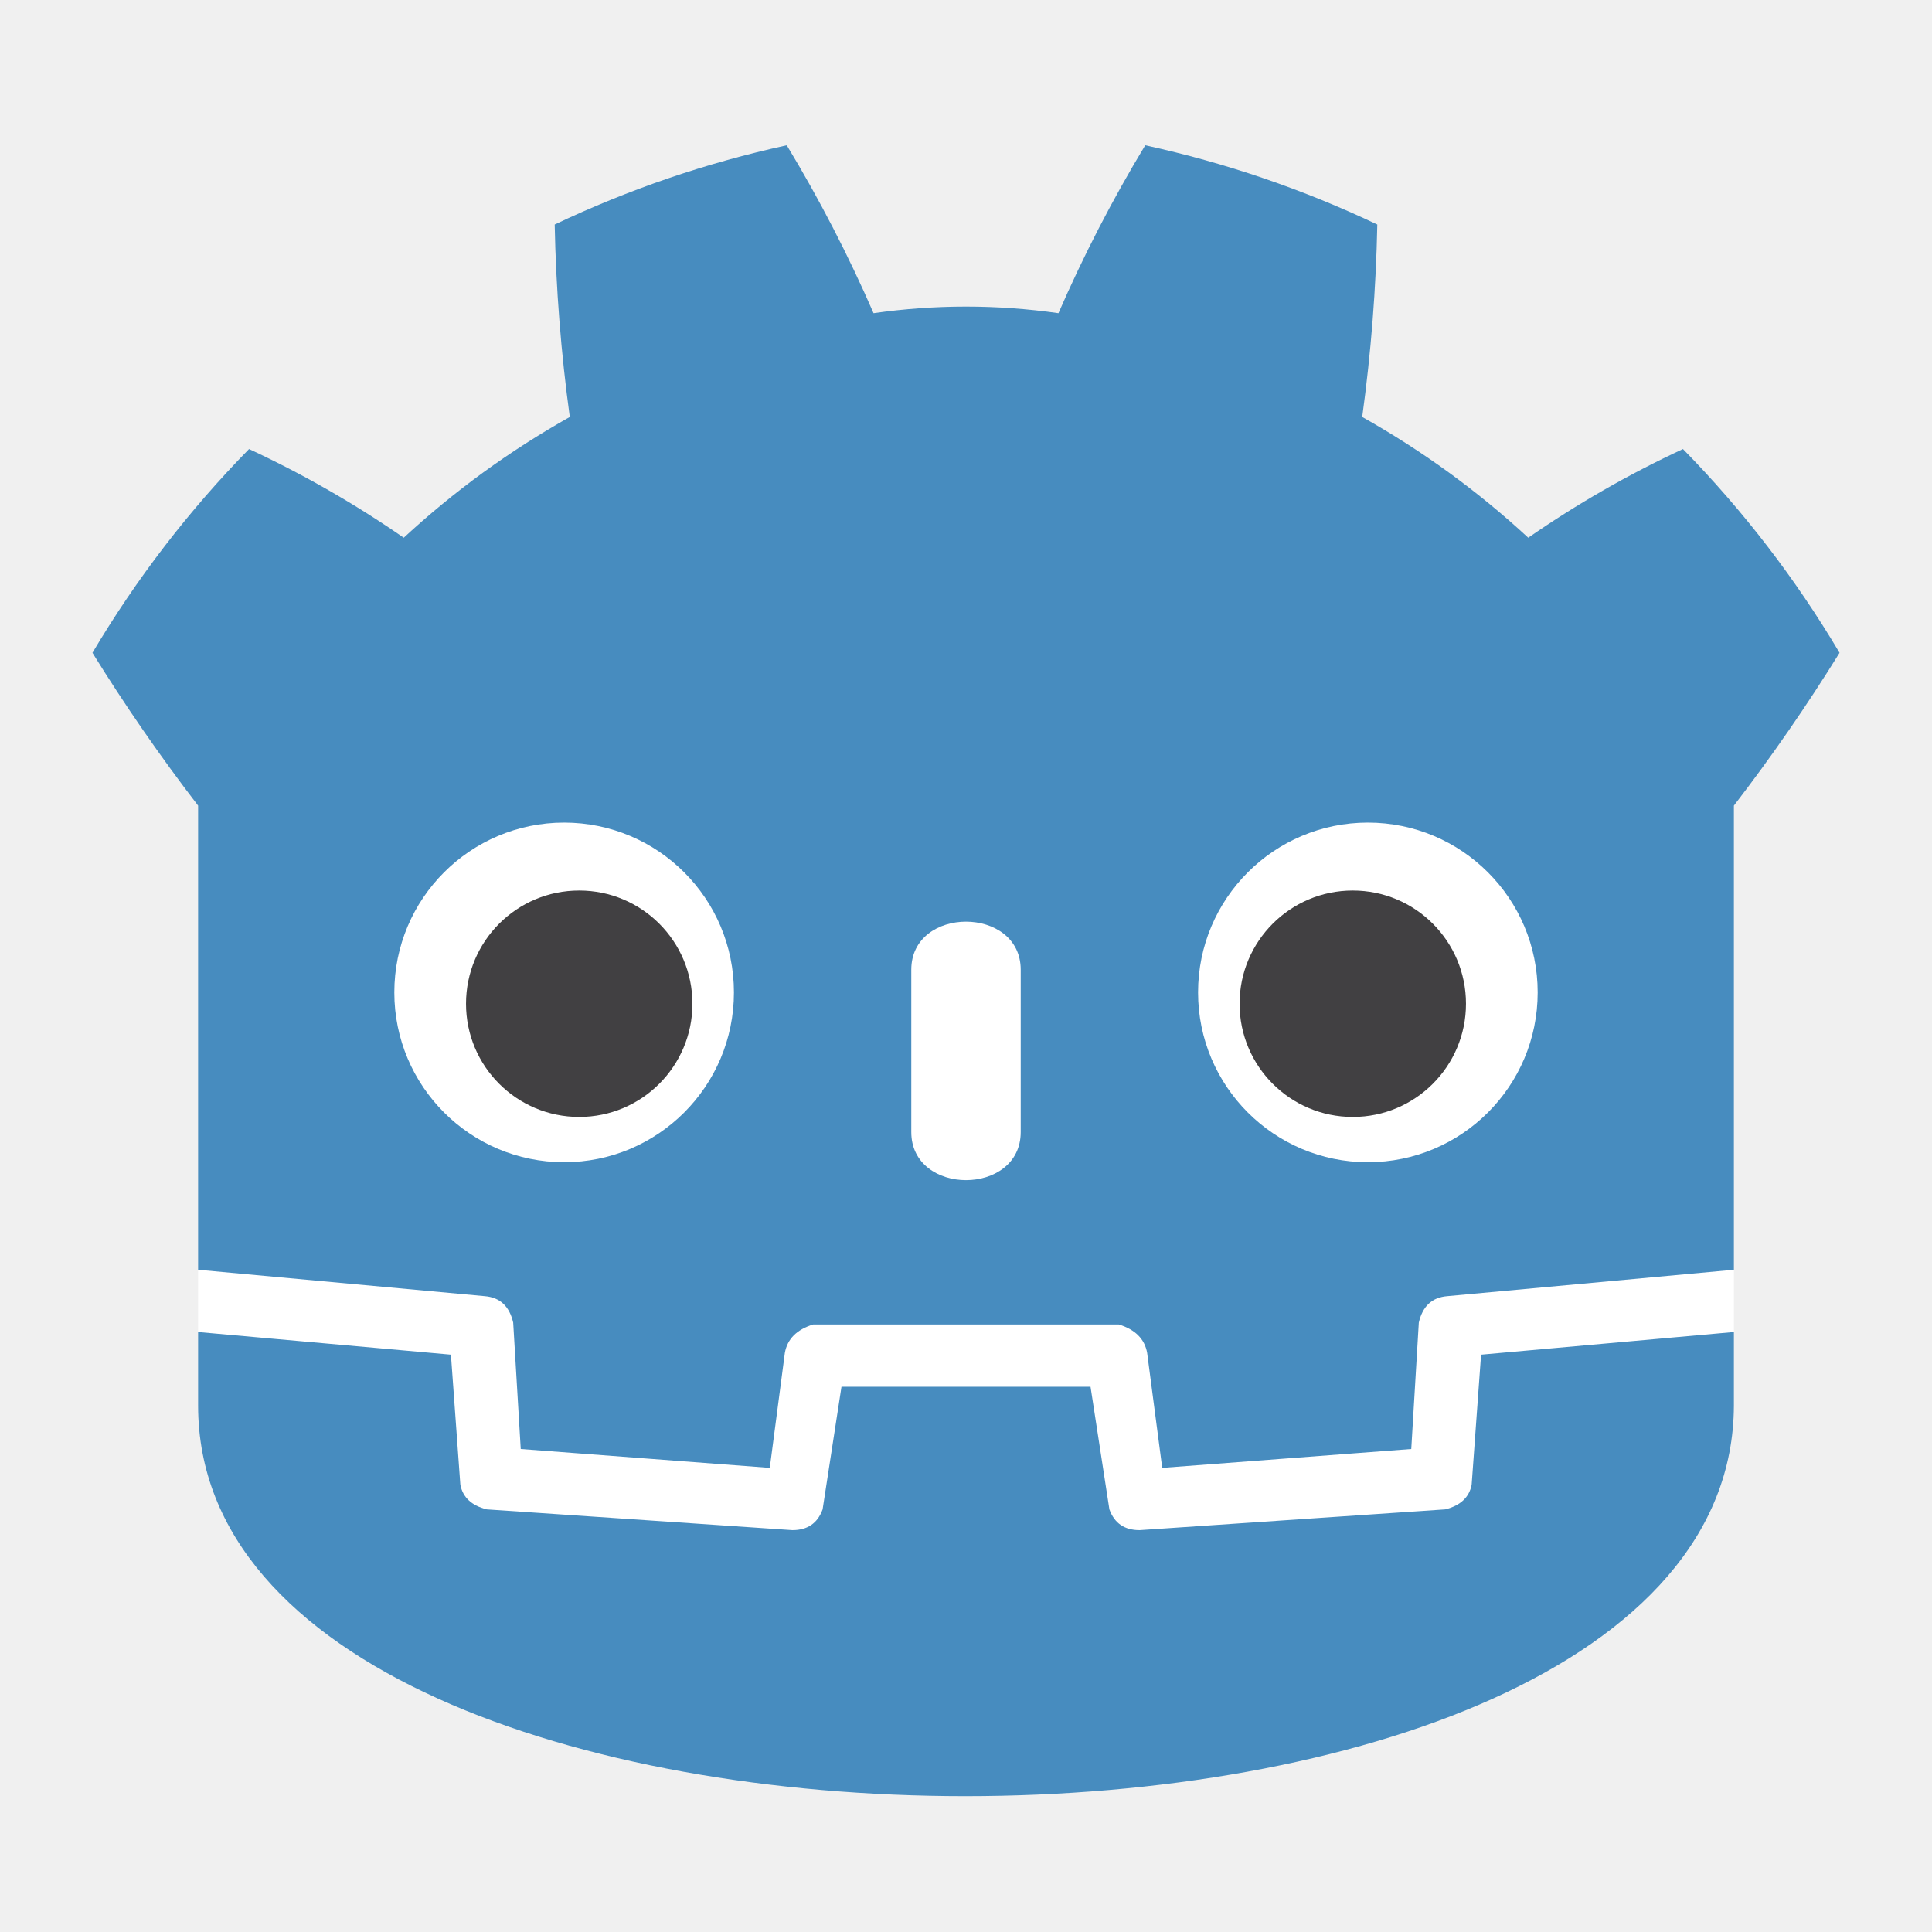
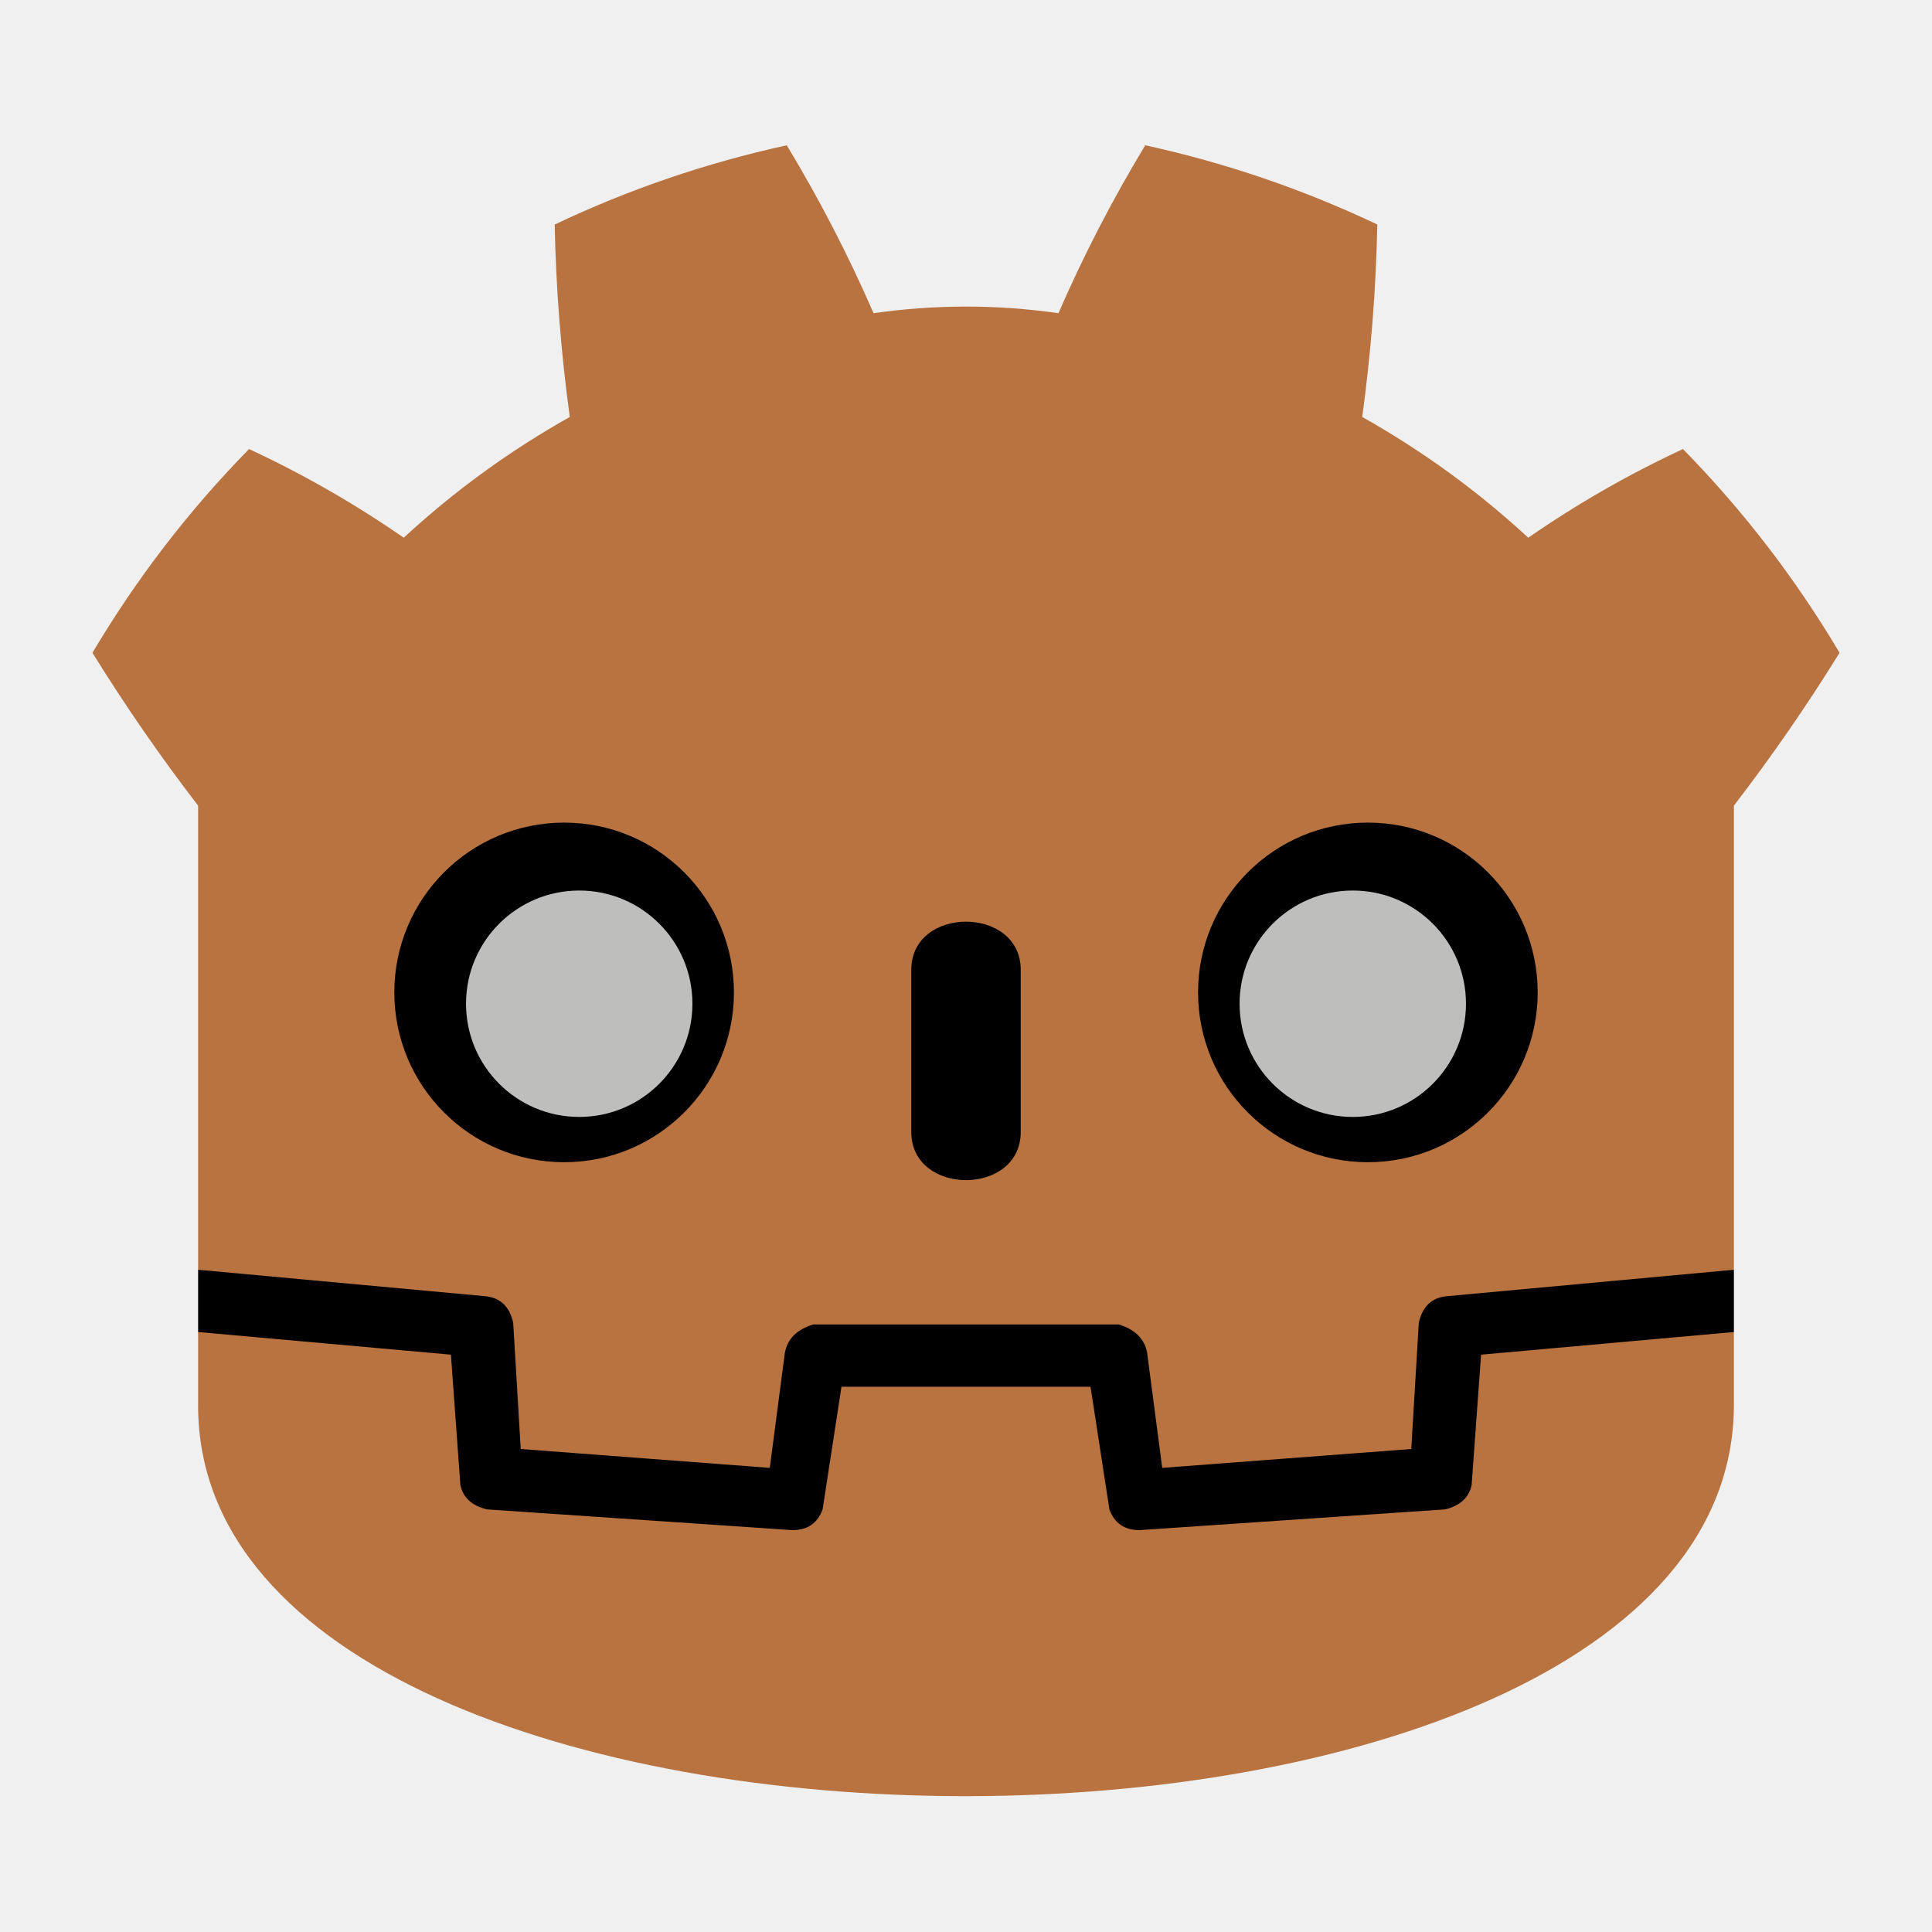
<svg xmlns="http://www.w3.org/2000/svg" width="1024" height="1024">
-   <g fill="#fff">
+   <g fill="#000">
    <path d="M105 673v33q407 354 814 0v-33z" />
-     <path fill="#478cbf" d="m105 673 152 14q12 1 15 14l4 67 132 10 8-61q2-11 15-15h162q13 4 15 15l8 61 132-10 4-67q3-13 15-14l152-14V427q30-39 56-81-35-59-83-108-43 20-82 47-40-37-88-64 7-51 8-102-59-28-123-42-26 43-46 89-49-7-98 0-20-46-46-89-64 14-123 42 1 51 8 102-48 27-88 64-39-27-82-47-48 49-83 108 26 42 56 81zm0 33v39c0 276 813 276 814 0v-39l-134 12-5 69q-2 10-14 13l-162 11q-12 0-16-11l-10-65H446l-10 65q-4 11-16 11l-162-11q-12-3-14-13l-5-69z" />
+     <path fill="#b87340" d="m105 673 152 14q12 1 15 14l4 67 132 10 8-61q2-11 15-15h162q13 4 15 15l8 61 132-10 4-67q3-13 15-14l152-14V427q30-39 56-81-35-59-83-108-43 20-82 47-40-37-88-64 7-51 8-102-59-28-123-42-26 43-46 89-49-7-98 0-20-46-46-89-64 14-123 42 1 51 8 102-48 27-88 64-39-27-82-47-48 49-83 108 26 42 56 81zm0 33v39c0 276 813 276 814 0v-39l-134 12-5 69q-2 10-14 13l-162 11q-12 0-16-11l-10-65H446l-10 65q-4 11-16 11l-162-11q-12-3-14-13l-5-69z" />
    <path d="M483 600c0 34 58 34 58 0v-86c0-34-58-34-58 0z" />
    <circle cx="725" cy="526" r="90" />
    <circle cx="299" cy="526" r="90" />
  </g>
-   <g fill="#414042">
+   <g fill="#bebebd">
    <circle cx="307" cy="532" r="60" />
    <circle cx="717" cy="532" r="60" />
  </g>
</svg>
